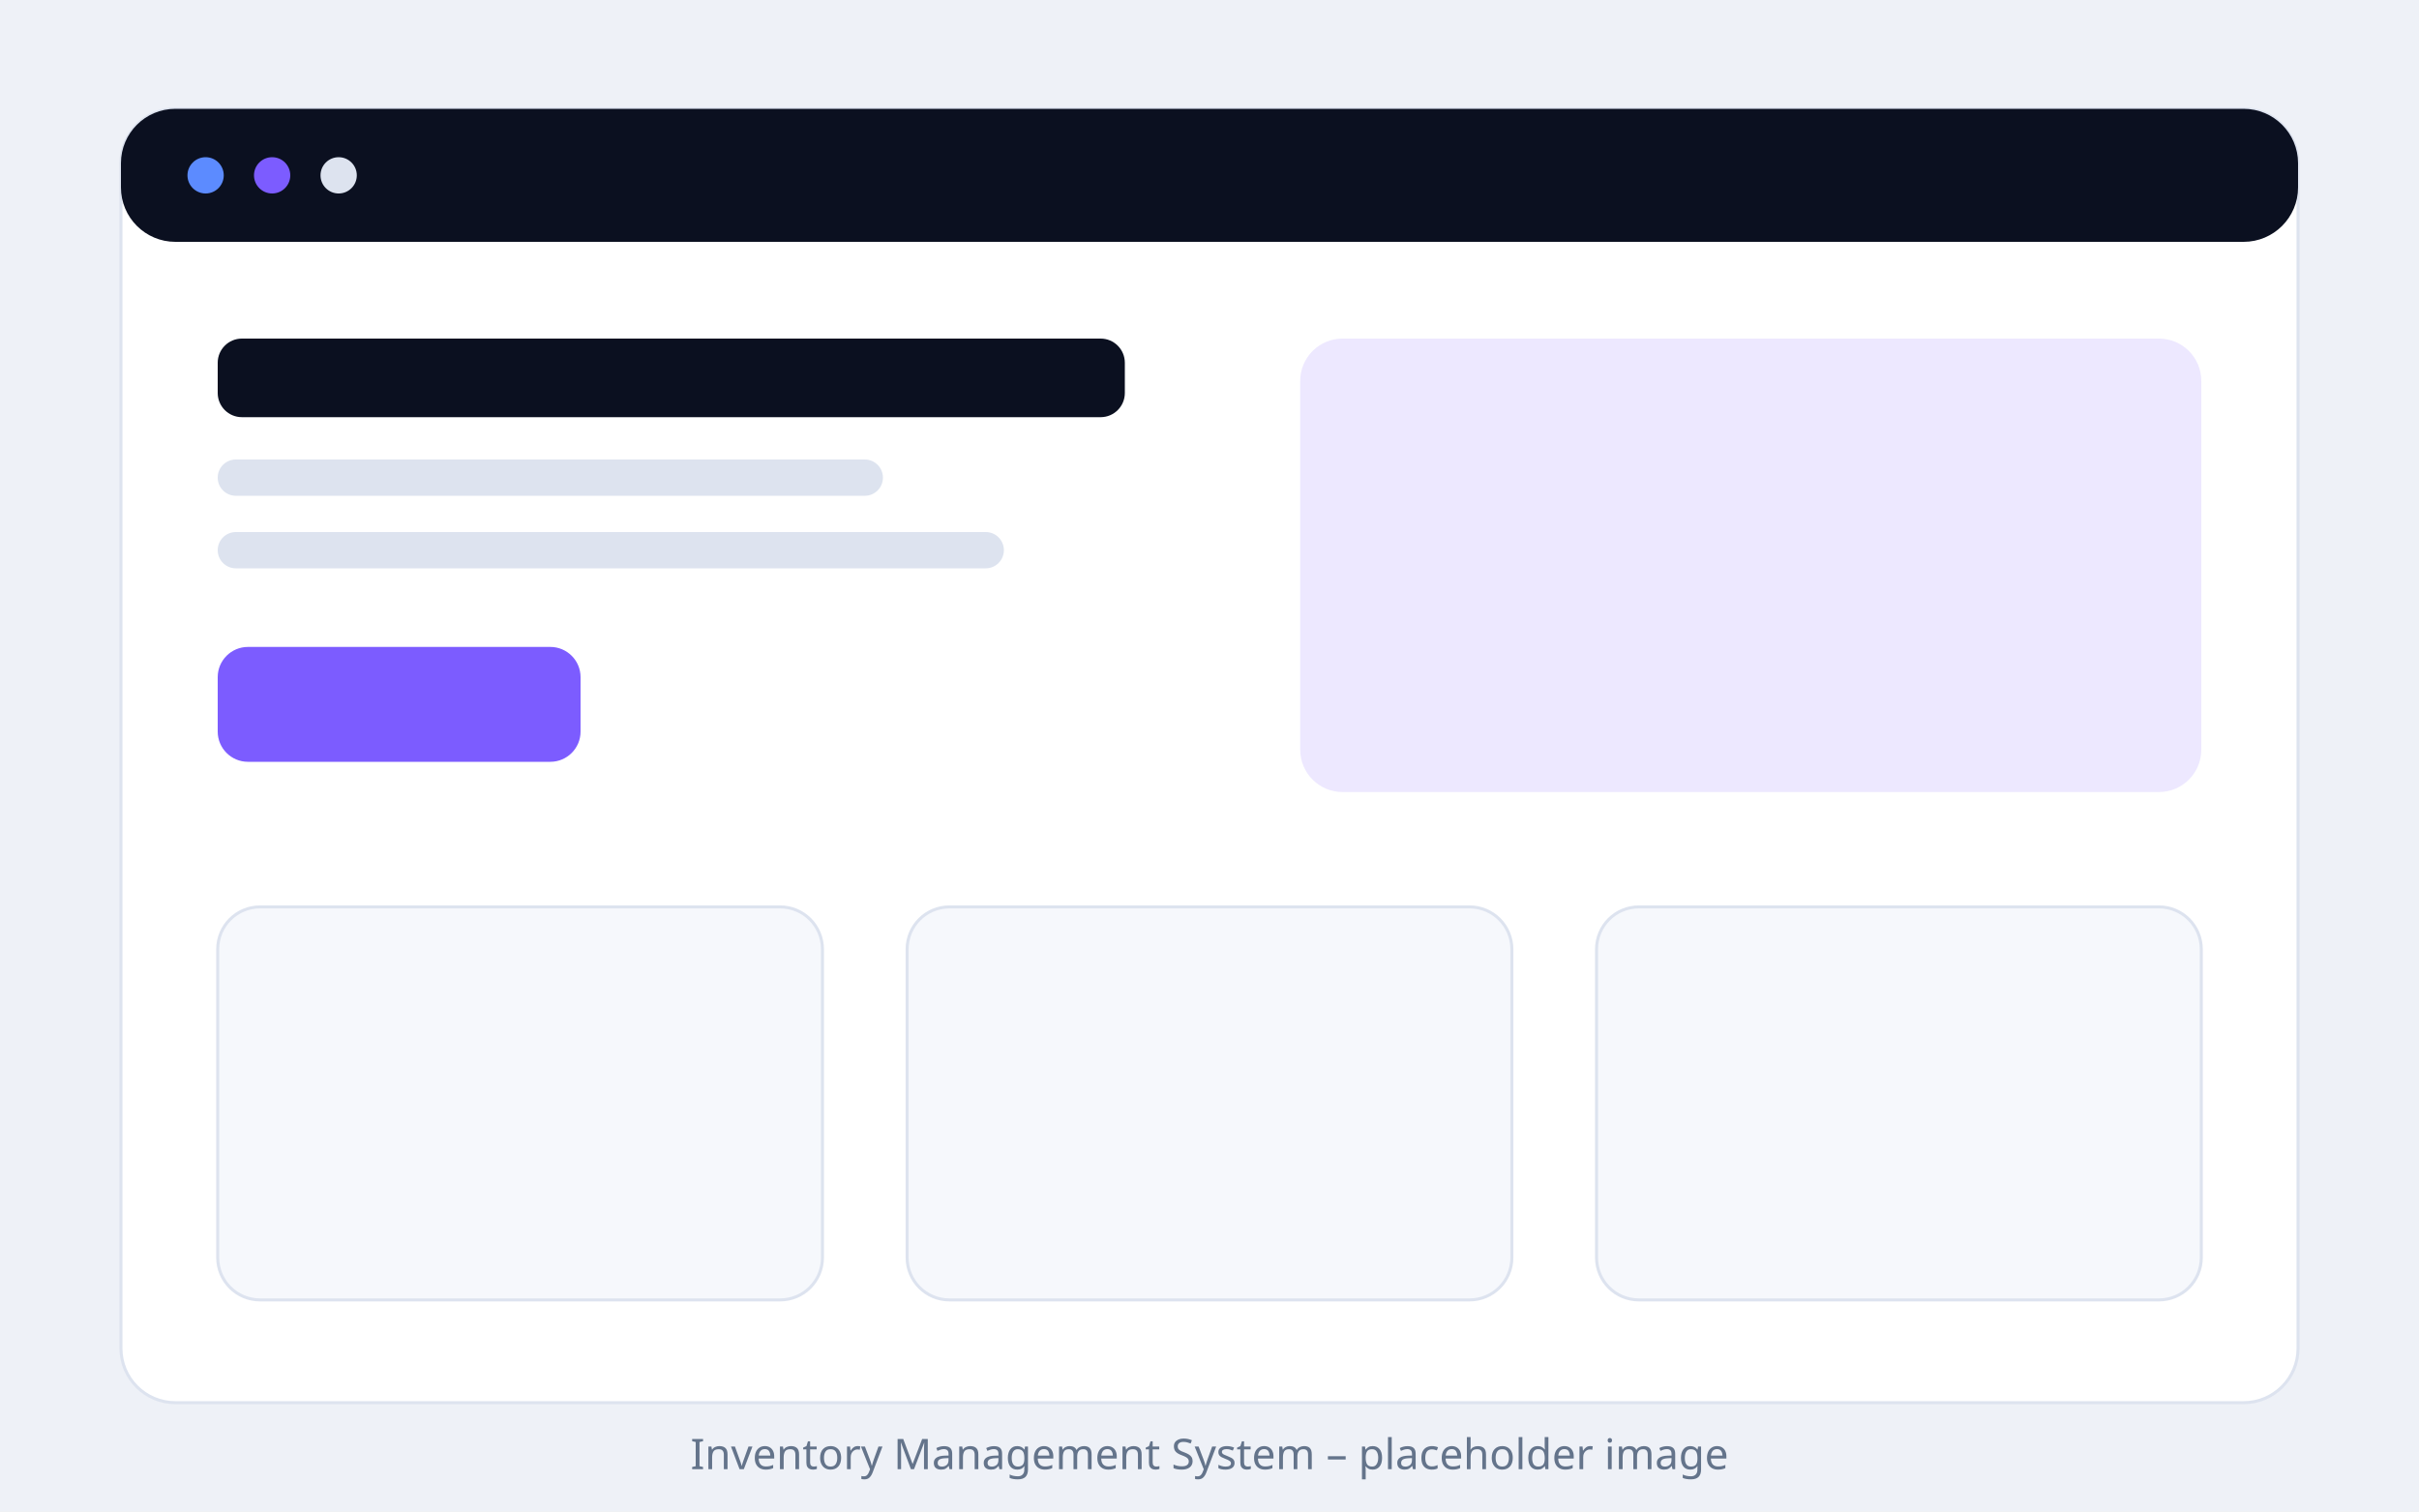
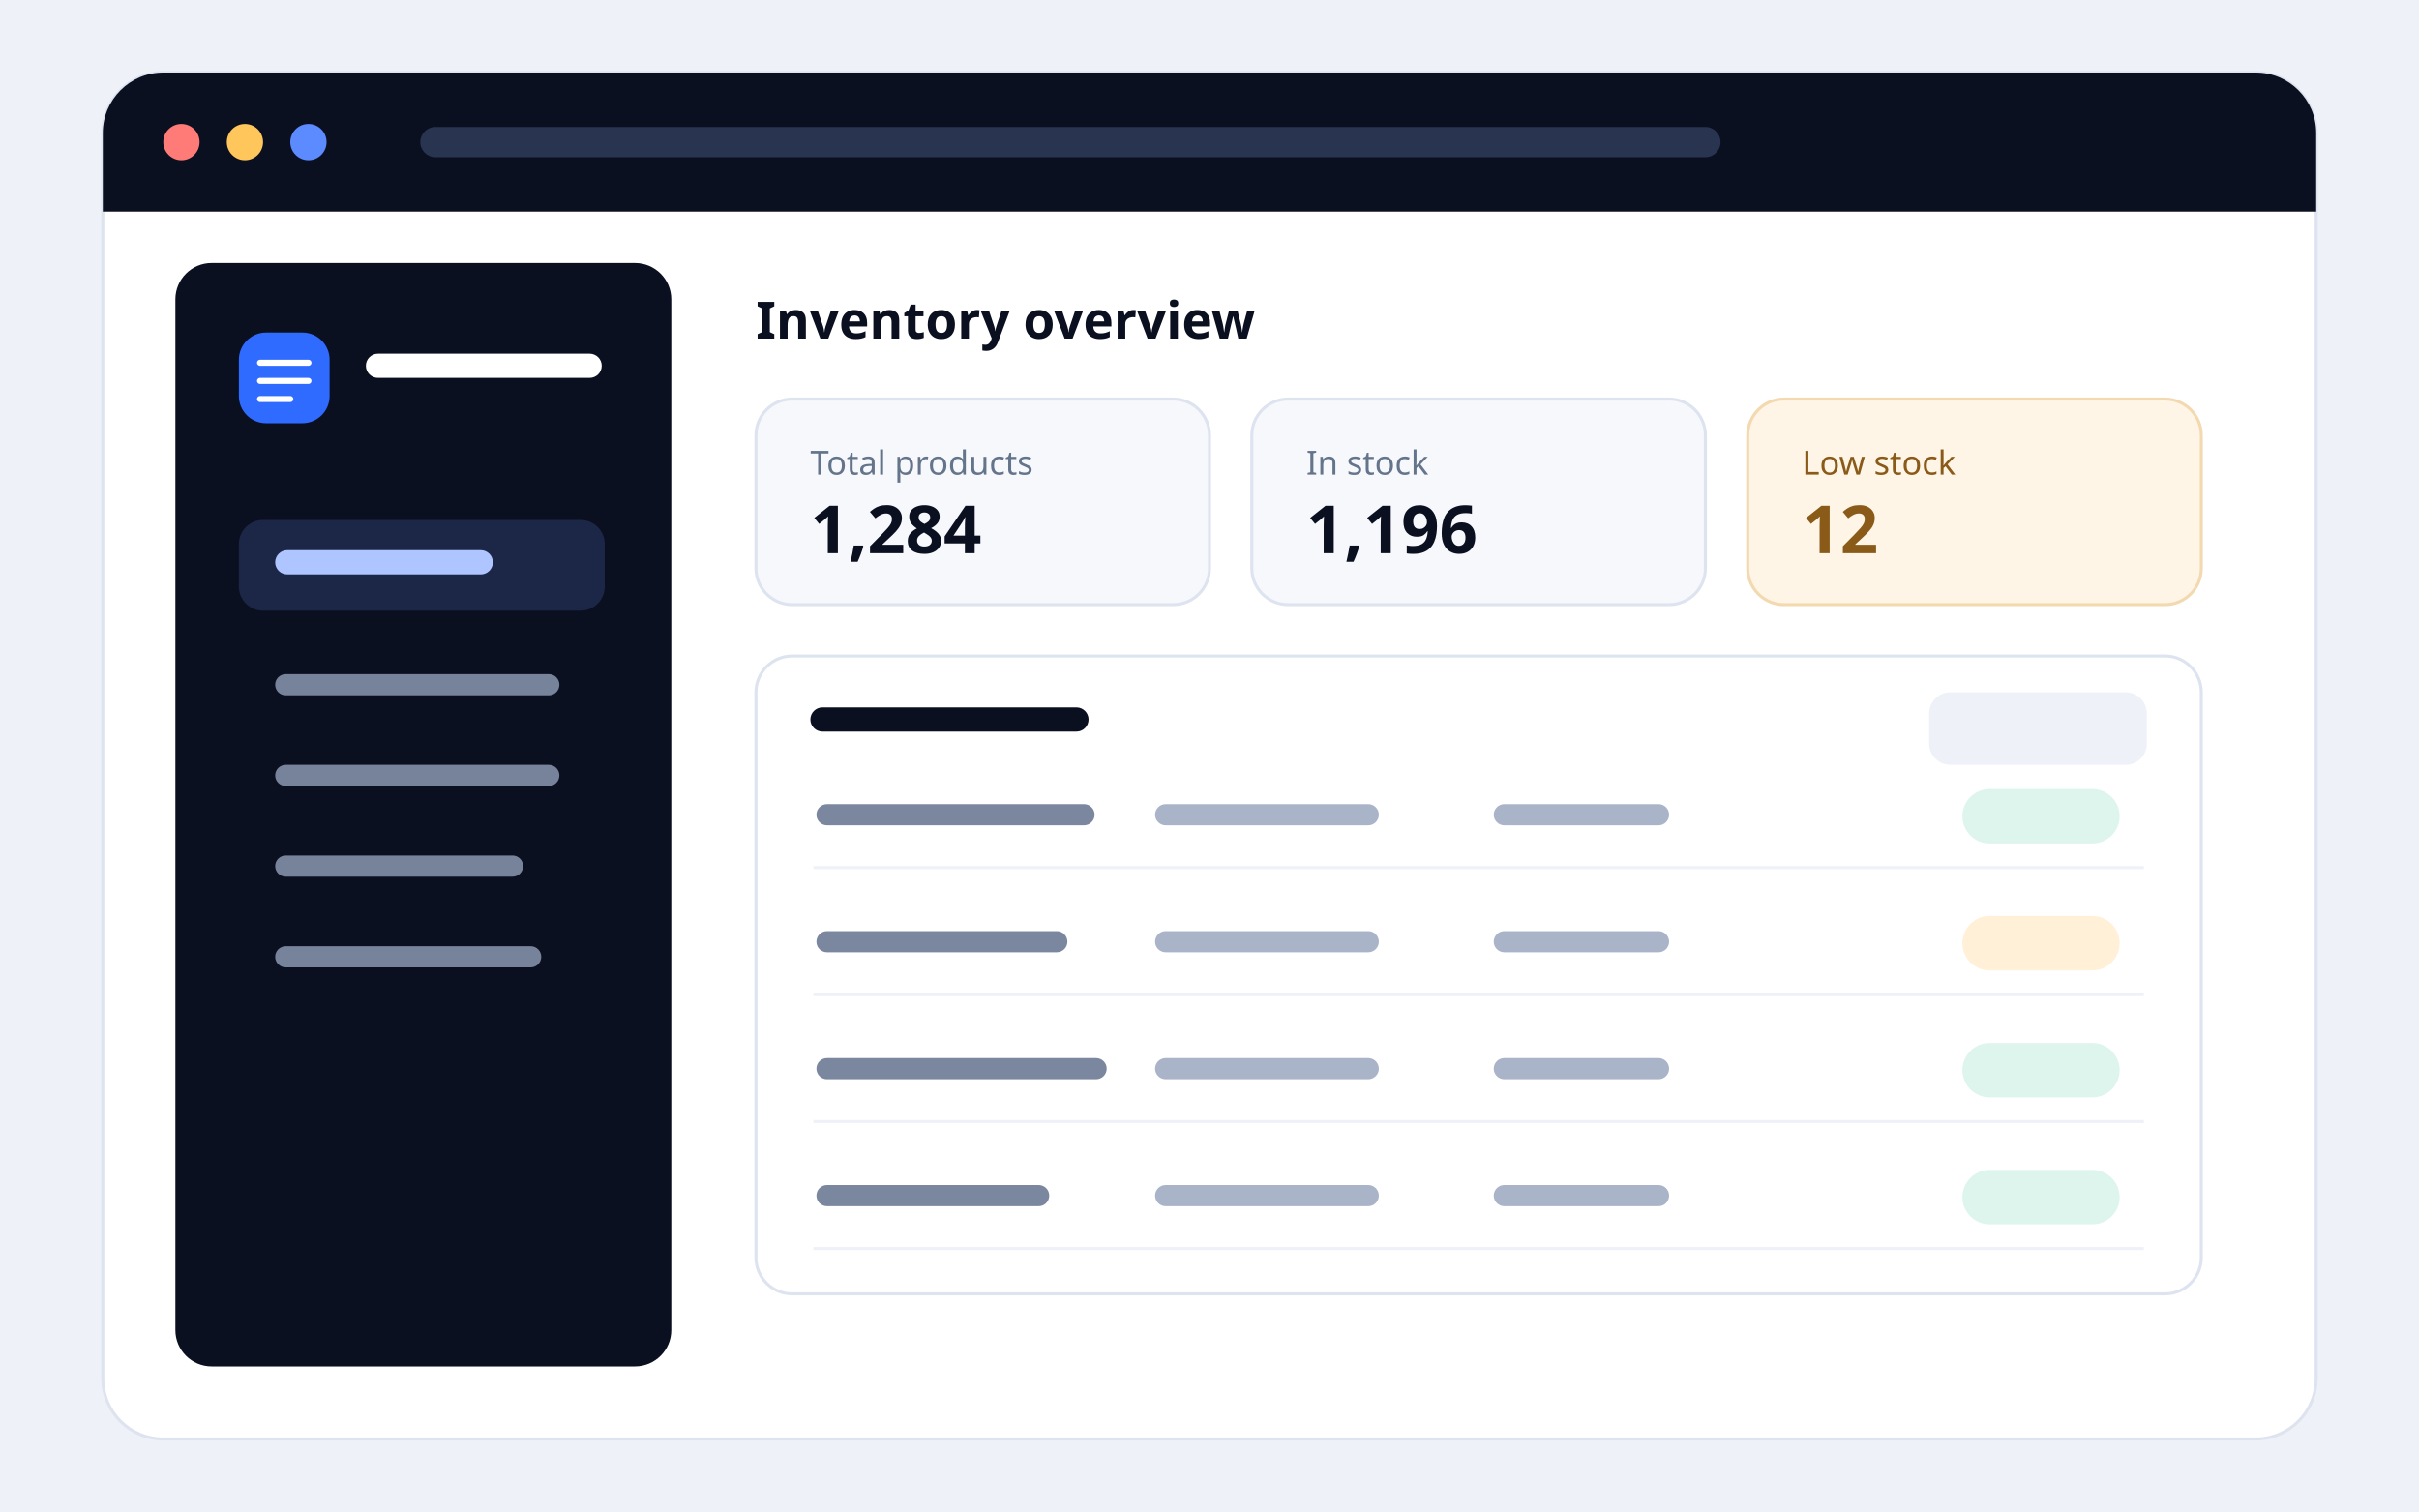
<svg xmlns="http://www.w3.org/2000/svg" viewBox="0 0 800 500">
  <rect width="800" height="500" fill="#EEF1F7" />
-   <rect x="40" y="36" width="720" height="428" rx="18" fill="#fff" stroke="#DDE3EF" />
-   <rect x="40" y="36" width="720" height="44" rx="18" fill="#0B1020" />
-   <circle cx="68" cy="58" r="6" fill="#5C8BFF" />
-   <circle cx="90" cy="58" r="6" fill="#7C5CFF" />
-   <circle cx="112" cy="58" r="6" fill="#DDE3EF" />
-   <rect x="72" y="112" width="300" height="26" rx="8" fill="#0B1020" />
-   <rect x="72" y="152" width="220" height="12" rx="6" fill="#DDE3EF" />
-   <rect x="72" y="176" width="260" height="12" rx="6" fill="#DDE3EF" />
-   <rect x="72" y="214" width="120" height="38" rx="10" fill="#7C5CFF" />
-   <rect x="430" y="112" width="298" height="150" rx="14" fill="#7C5CFF" fill-opacity=".14" />
-   <rect x="72" y="300" width="200" height="130" rx="14" fill="#F6F8FC" stroke="#DDE3EF" />
-   <rect x="300" y="300" width="200" height="130" rx="14" fill="#F6F8FC" stroke="#DDE3EF" />
-   <rect x="528" y="300" width="200" height="130" rx="14" fill="#F6F8FC" stroke="#DDE3EF" />
-   <text x="400" y="486" text-anchor="middle" font-family="sans-serif" font-size="14" fill="#64748B">Inventory Management System – placeholder image</text>
+   <rect x="34" y="24" width="732" height="452" rx="20" fill="#fff" stroke="#DDE3EF" />
+   <path d="M54 24h692a20 20 0 0 1 20 20v26H34V44a20 20 0 0 1 20-20Z" fill="#0B1020" />
+   <circle cx="60" cy="47" r="6" fill="#FF7B78" />
+   <circle cx="81" cy="47" r="6" fill="#FFC65C" />
+   <circle cx="102" cy="47" r="6" fill="#5C8BFF" />
+   <rect x="139" y="42" width="430" height="10" rx="5" fill="#293451" />
+   <rect x="58" y="87" width="164" height="365" rx="12" fill="#0B1020" />
+   <rect x="79" y="110" width="30" height="30" rx="9" fill="#2F6BFF" />
+   <path d="M86 120h16M86 126h16M86 132h10" stroke="#fff" stroke-width="2" stroke-linecap="round" />
+   <rect x="121" y="117" width="78" height="8" rx="4" fill="#fff" />
+   <rect x="79" y="172" width="121" height="30" rx="8" fill="#1C2748" />
+   <rect x="91" y="182" width="72" height="8" rx="4" fill="#AFC5FF" />
+   <rect x="91" y="223" width="94" height="7" rx="3.5" fill="#77839B" />
+   <rect x="91" y="253" width="94" height="7" rx="3.5" fill="#77839B" />
+   <rect x="91" y="283" width="82" height="7" rx="3.5" fill="#77839B" />
+   <rect x="91" y="313" width="88" height="7" rx="3.5" fill="#77839B" />
+   <text x="250" y="112" font-family="sans-serif" font-size="17" font-weight="700" fill="#0B1020">Inventory overview</text>
+   <rect x="250" y="132" width="150" height="68" rx="12" fill="#F6F8FC" stroke="#DDE3EF" />
+   <text x="268" y="157" font-family="sans-serif" font-size="11" fill="#64748B">Total products</text>
+   <text x="268" y="183" font-family="sans-serif" font-size="22" font-weight="700" fill="#0B1020">1,284</text>
+   <rect x="414" y="132" width="150" height="68" rx="12" fill="#F6F8FC" stroke="#DDE3EF" />
+   <text x="432" y="157" font-family="sans-serif" font-size="11" fill="#64748B">In stock</text>
+   <text x="432" y="183" font-family="sans-serif" font-size="22" font-weight="700" fill="#0B1020">1,196</text>
+   <rect x="578" y="132" width="150" height="68" rx="12" fill="#FFF5E7" stroke="#F3D9AF" />
+   <text x="596" y="157" font-family="sans-serif" font-size="11" fill="#8A5A18">Low stock</text>
+   <text x="596" y="183" font-family="sans-serif" font-size="22" font-weight="700" fill="#8A5A18">12</text>
+   <rect x="250" y="217" width="478" height="211" rx="12" fill="#fff" stroke="#DDE3EF" />
+   <rect x="268" y="234" width="92" height="8" rx="4" fill="#0B1020" />
+   <rect x="638" y="229" width="72" height="24" rx="7" fill="#EEF1F7" />
+   <path d="M269 287h440M269 329h440M269 371h440M269 413h440" stroke="#EEF1F7" />
+   <rect x="270" y="266" width="92" height="7" rx="3.5" fill="#7B879E" />
+   <rect x="382" y="266" width="74" height="7" rx="3.5" fill="#AAB4C8" />
+   <rect x="494" y="266" width="58" height="7" rx="3.5" fill="#AAB4C8" />
+   <rect x="649" y="261" width="52" height="18" rx="9" fill="#DDF5EC" />
+   <rect x="270" y="308" width="83" height="7" rx="3.5" fill="#7B879E" />
+   <rect x="382" y="308" width="74" height="7" rx="3.5" fill="#AAB4C8" />
+   <rect x="494" y="308" width="58" height="7" rx="3.5" fill="#AAB4C8" />
+   <rect x="649" y="303" width="52" height="18" rx="9" fill="#FFF0D7" />
+   <rect x="270" y="350" width="96" height="7" rx="3.5" fill="#7B879E" />
+   <rect x="382" y="350" width="74" height="7" rx="3.5" fill="#AAB4C8" />
+   <rect x="494" y="350" width="58" height="7" rx="3.5" fill="#AAB4C8" />
+   <rect x="649" y="345" width="52" height="18" rx="9" fill="#DDF5EC" />
+   <rect x="270" y="392" width="77" height="7" rx="3.5" fill="#7B879E" />
+   <rect x="382" y="392" width="74" height="7" rx="3.5" fill="#AAB4C8" />
+   <rect x="494" y="392" width="58" height="7" rx="3.5" fill="#AAB4C8" />
+   <rect x="649" y="387" width="52" height="18" rx="9" fill="#DDF5EC" />
</svg>
